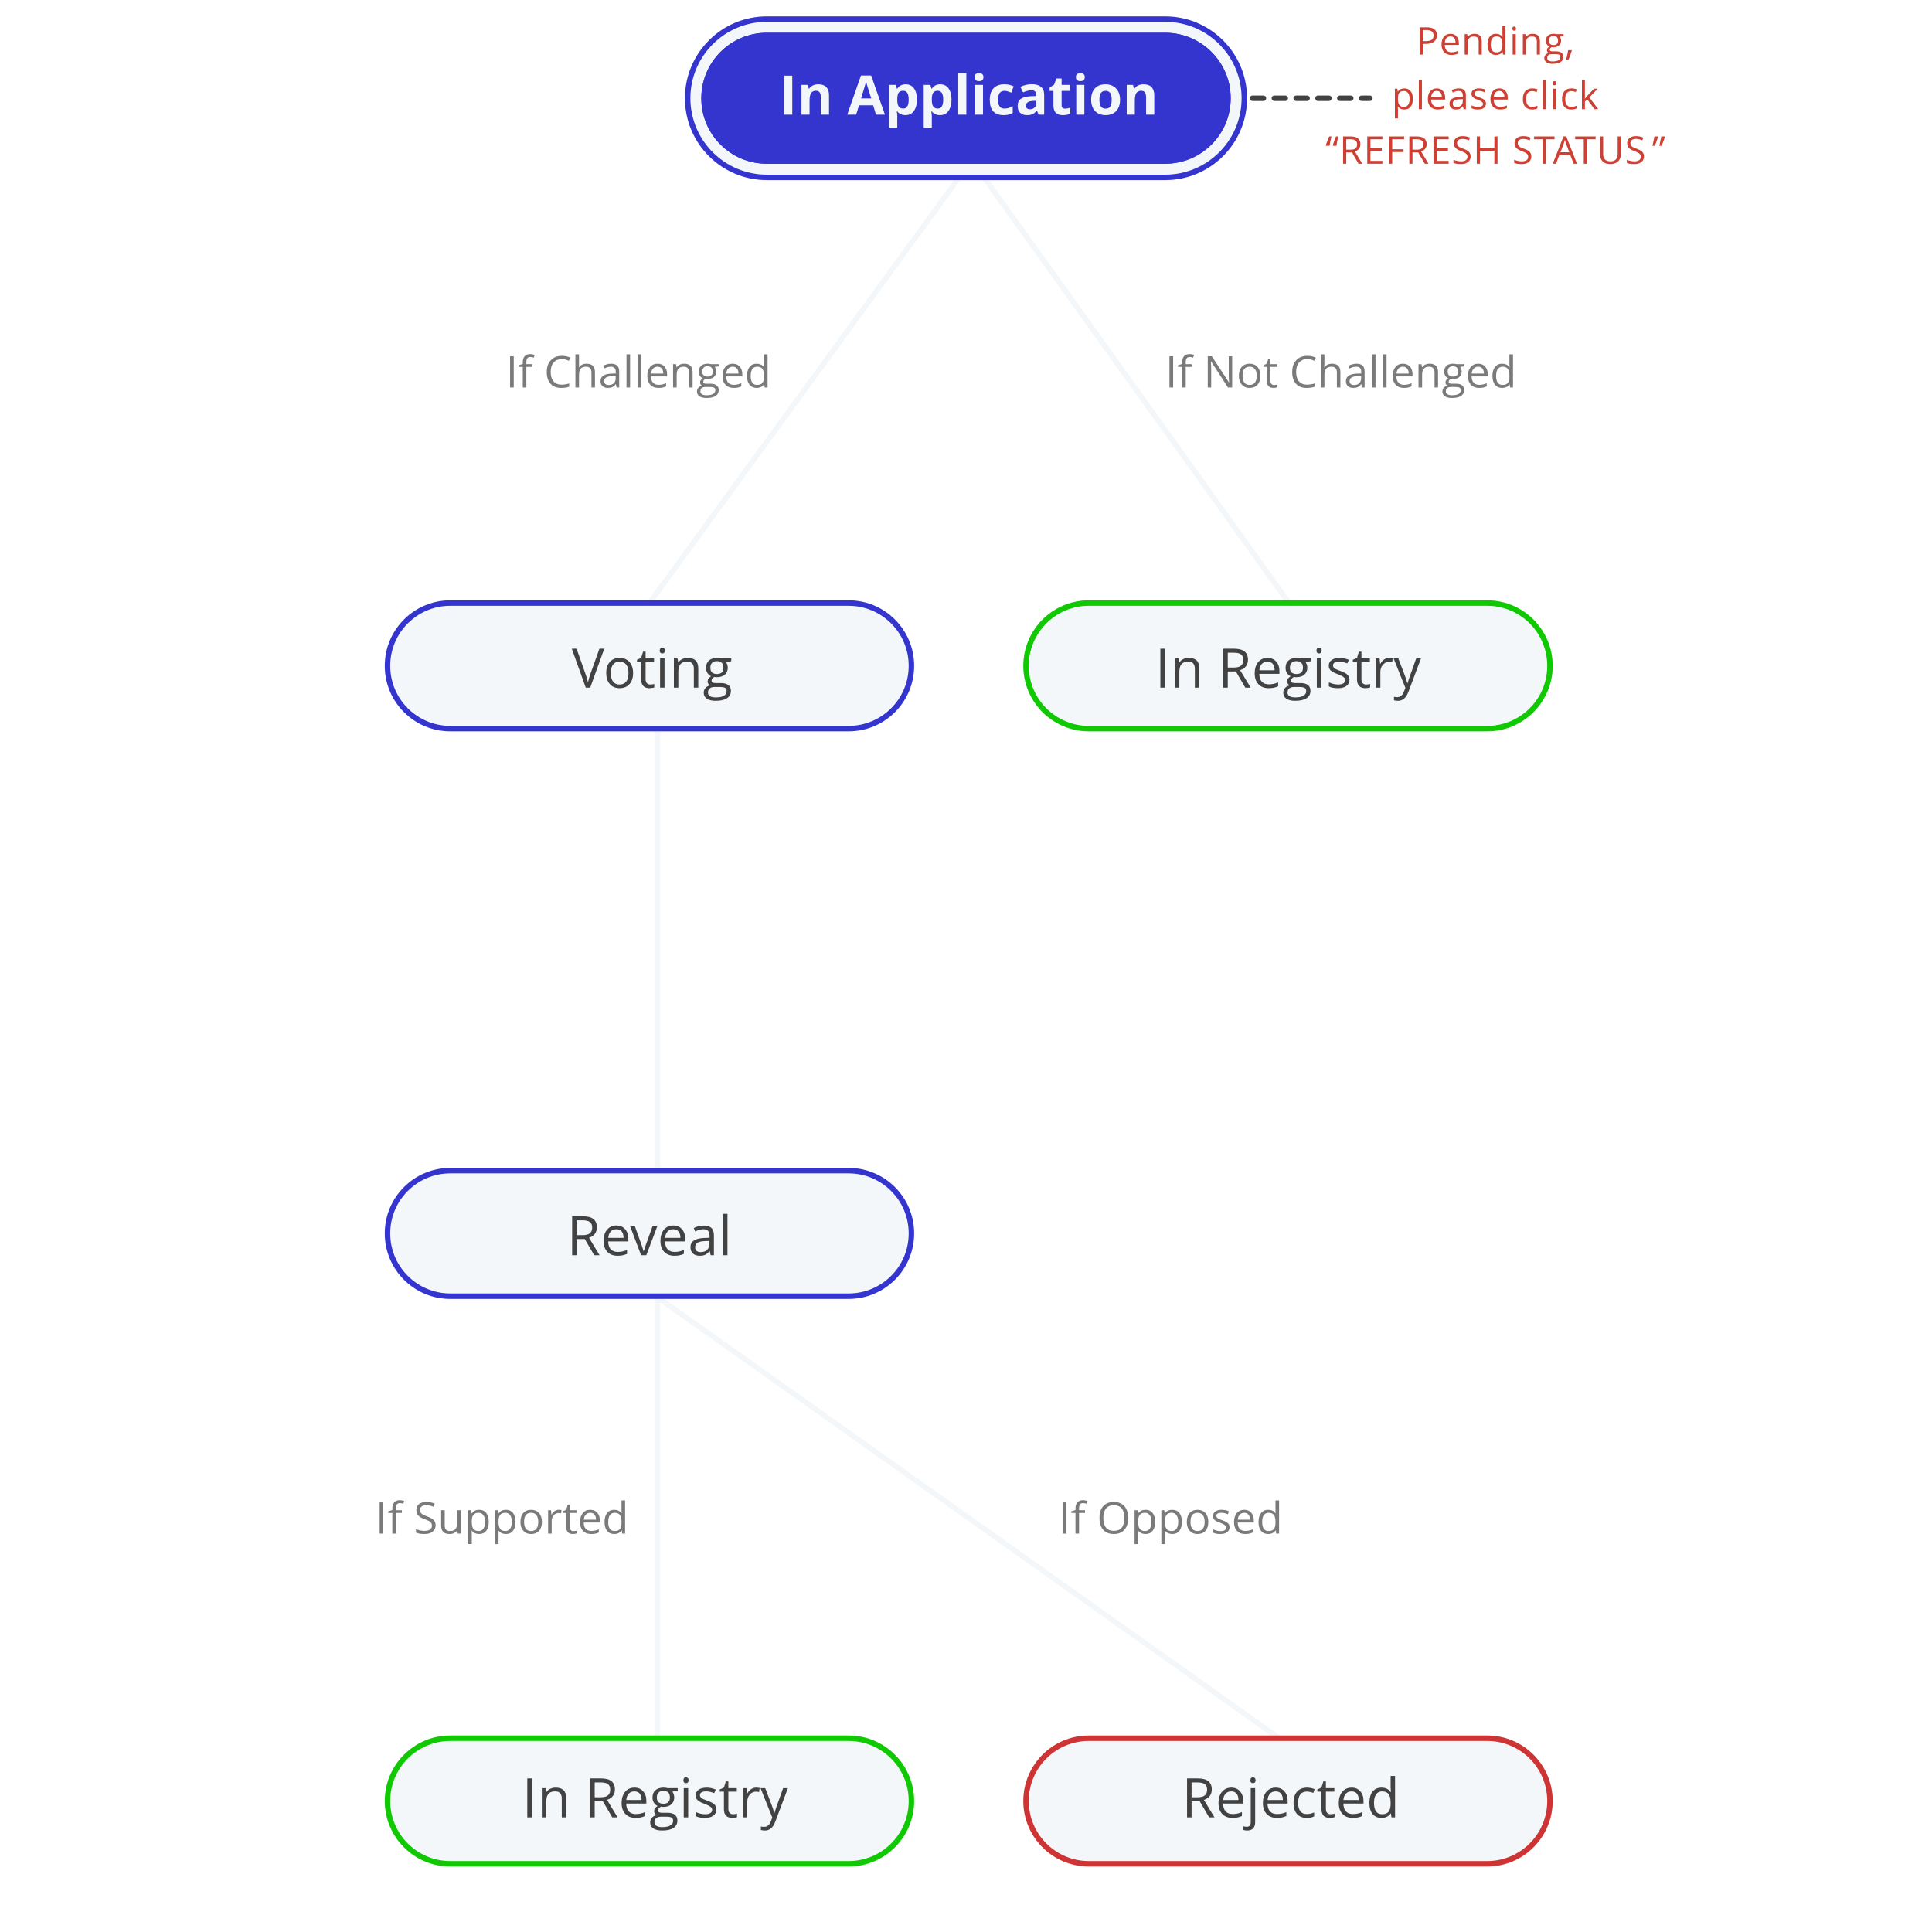
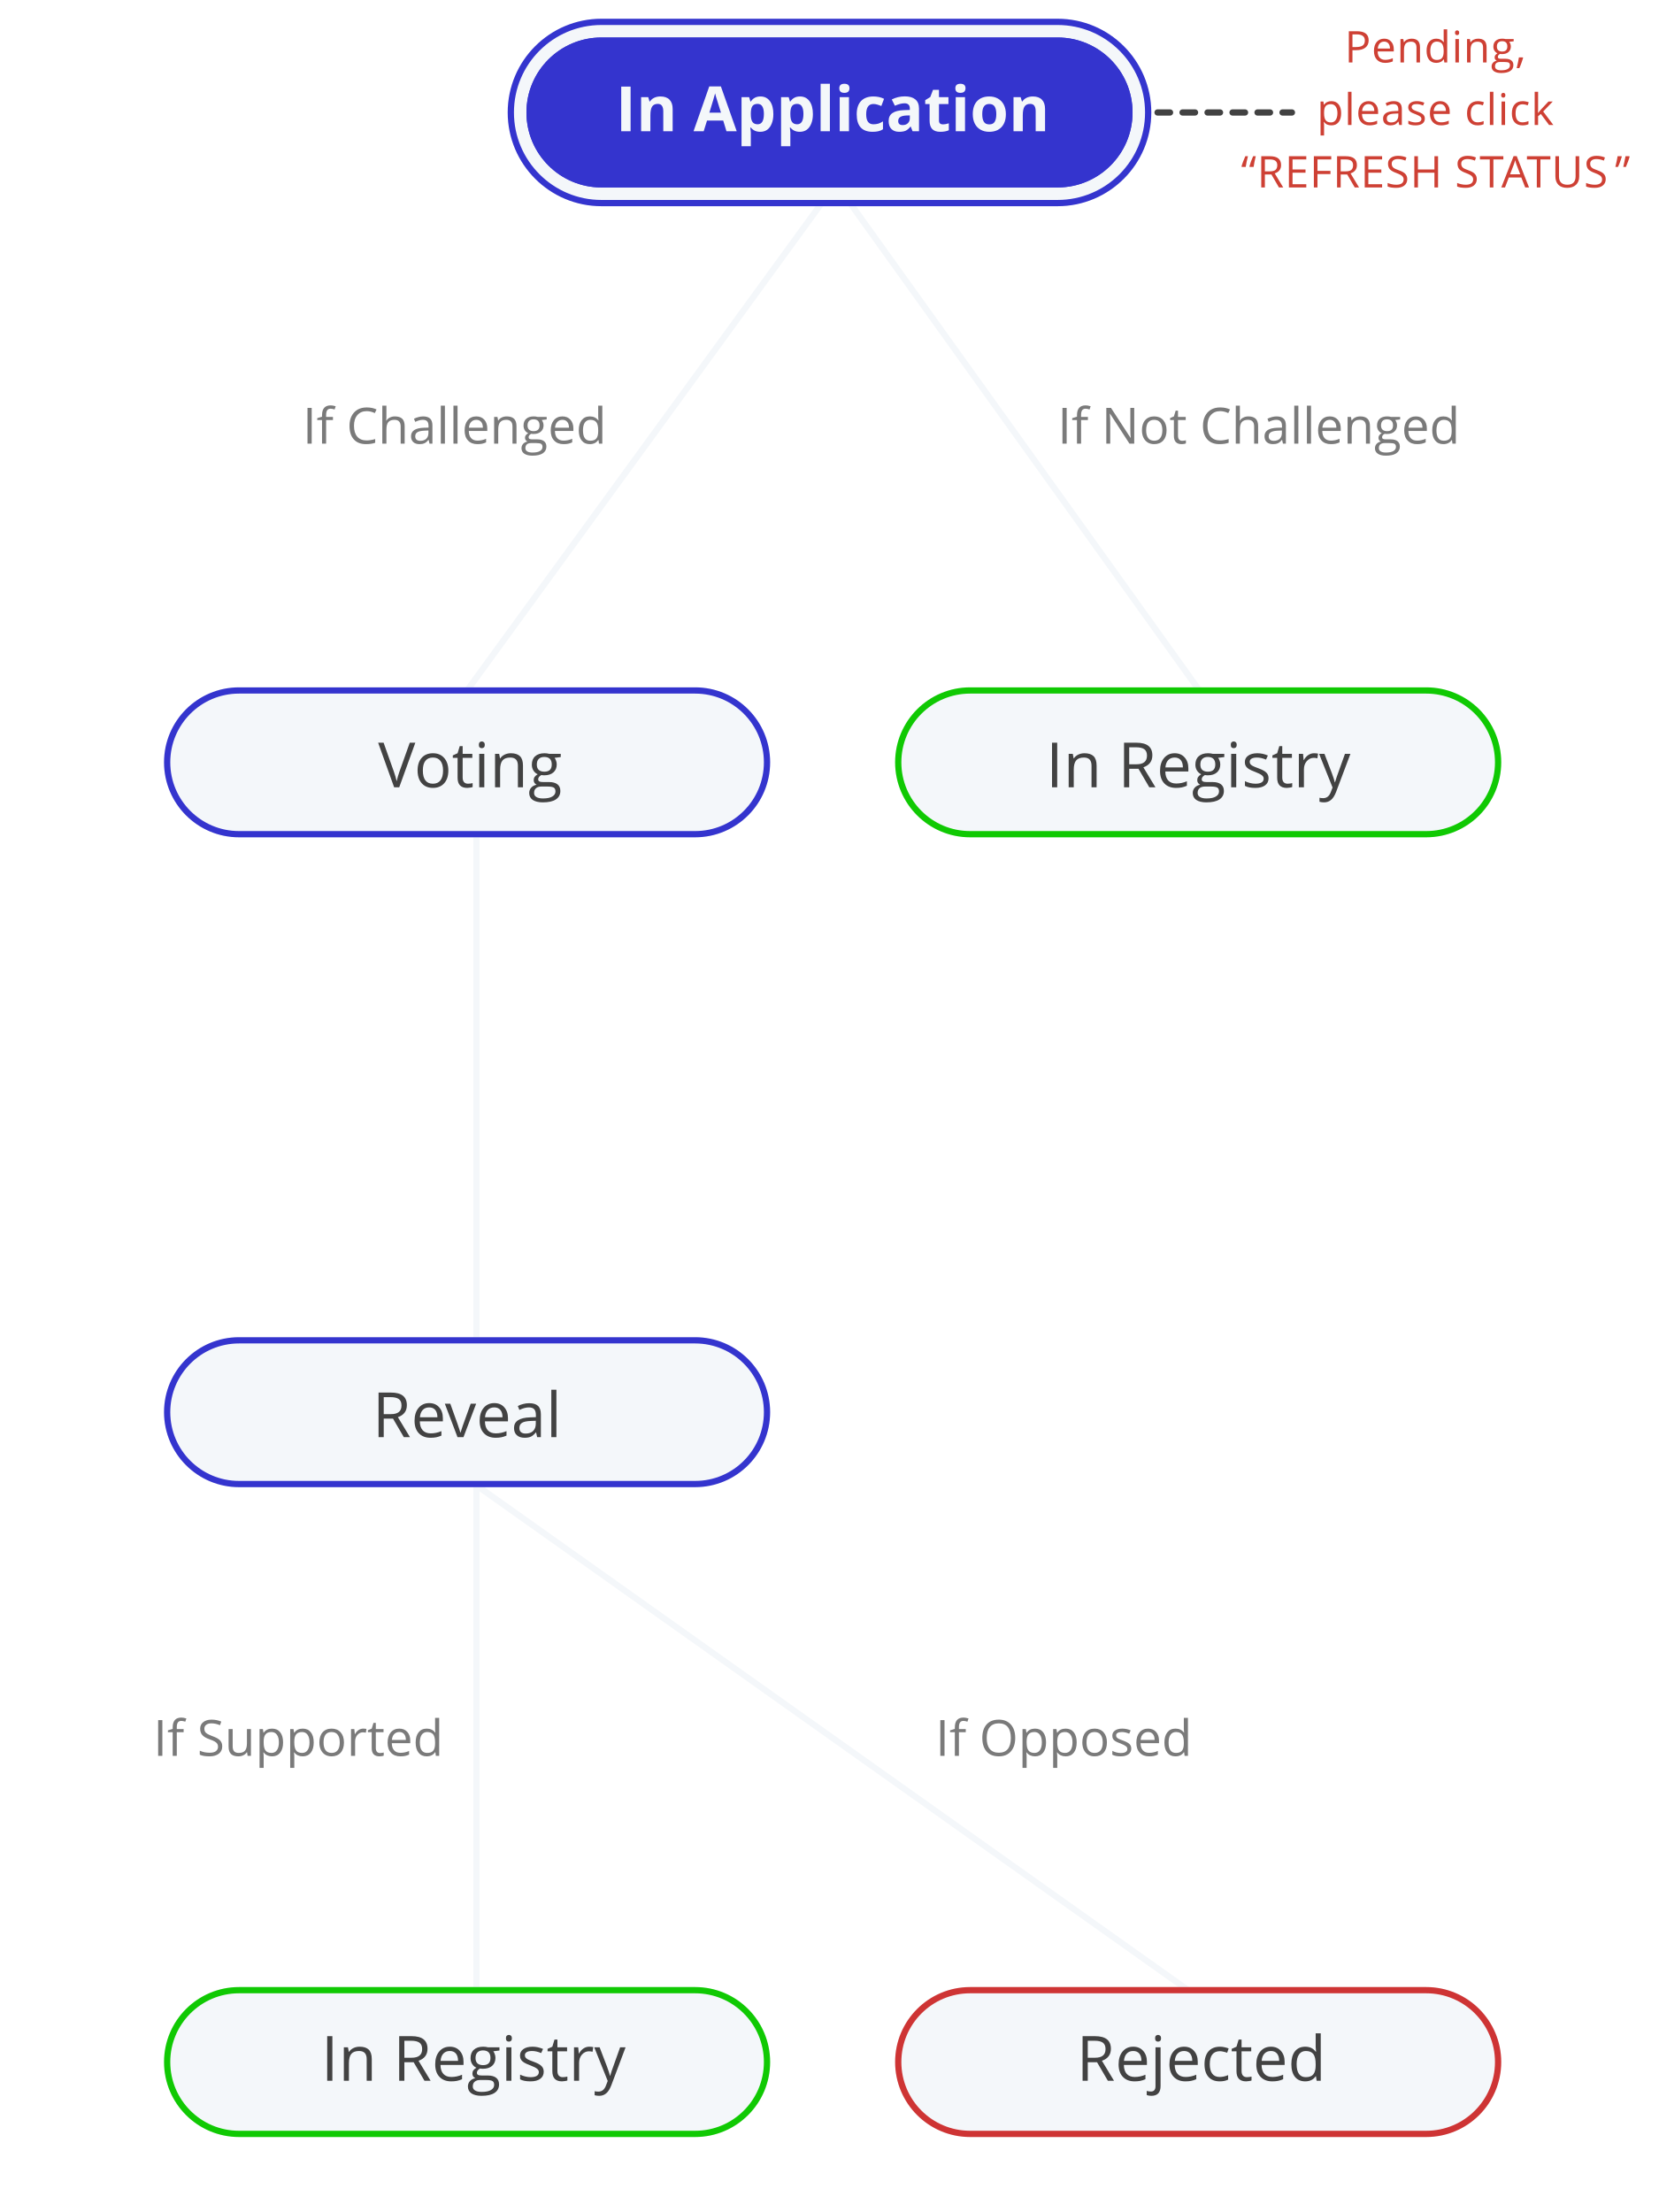
- <svg xmlns="http://www.w3.org/2000/svg" xmlns:xlink="http://www.w3.org/1999/xlink" width="400px" height="400px" viewBox="0 0 231 354" version="1.1">
+ <svg xmlns="http://www.w3.org/2000/svg" xmlns:xlink="http://www.w3.org/1999/xlink" width="300px" height="400px" viewBox="0 0 231 354" version="1.1">
  <defs>
    <rect id="path-1" x="64" y="3" width="103" height="30" rx="15" />
    <rect id="path-2" x="67" y="6" width="97" height="24" rx="12" />
    <rect id="path-3" x="9" y="110" width="97" height="24" rx="12" />
    <rect id="path-4" x="126" y="110" width="97" height="24" rx="12" />
    <rect id="path-5" x="9" y="318" width="97" height="24" rx="12" />
    <rect id="path-6" x="9" y="214" width="97" height="24" rx="12" />
    <rect id="path-7" x="126" y="318" width="97" height="24" rx="12" />
  </defs>
  <g id="Symbols" stroke="none" stroke-width="1" fill="none" fill-rule="evenodd">
    <g id="Map-–-In-Application-(PENDING)">
      <path d="M168,18 L189.506,18" id="Line" stroke="#424242" stroke-linecap="round" stroke-linejoin="round" stroke-dasharray="2,2" />
      <path d="M174.961,110.879 L117,30" id="Line-3" stroke="#F4F7FA" stroke-linecap="square" />
      <path d="M57.5,110.5 L116.343,29.618" id="Line-3" stroke="#F4F7FA" stroke-linecap="round" stroke-linejoin="round" />
      <g id="Rectangle-8-Copy">
        <use fill="#F4F7FA" fill-rule="evenodd" xlink:href="#path-1" />
        <rect stroke="#3434CE" stroke-width="1" x="64.5" y="3.5" width="102" height="29" rx="14.5" />
      </g>
      <path d="M59,324.365 L59,126" id="Line-3" stroke="#F4F7FA" stroke-linecap="square" />
      <path d="M175,320 L58,237" id="Line-3" stroke="#F4F7FA" stroke-linecap="square" />
      <g id="Rectangle-8">
        <use fill="#3434CE" fill-rule="evenodd" xlink:href="#path-2" />
        <rect stroke="#3434CE" stroke-width="1" x="67.5" y="6.5" width="96" height="23" rx="11.5" />
      </g>
      <text id="In-Application" font-family="Open Sans, sans-serif" font-size="10" font-weight="bold" fill="#F4F7FA">
        <tspan x="81.261" y="21">In Application</tspan>
      </text>
      <g id="Rectangle-8-Copy">
        <use fill="#F4F7FA" fill-rule="evenodd" xlink:href="#path-3" />
        <rect stroke="#3434CE" stroke-width="1" x="9.5" y="110.5" width="96" height="23" rx="11.5" />
      </g>
      <text id="Voting" font-family="Open Sans, sans-serif" font-size="10" font-weight="normal" fill="#424242">
        <tspan x="43.266" y="126">Voting</tspan>
      </text>
      <g id="Rectangle-8-Copy-2">
        <use fill="#F4F7FA" fill-rule="evenodd" xlink:href="#path-4" />
        <rect stroke="#10C903" stroke-width="1" x="126.5" y="110.5" width="96" height="23" rx="11.5" />
      </g>
      <text id="In-Registry" font-family="Open Sans, sans-serif" font-size="10" font-weight="normal" fill="#424242">
        <tspan x="150.127" y="126">In Registry</tspan>
      </text>
      <g id="Rectangle-8-Copy">
        <use fill="#F4F7FA" fill-rule="evenodd" xlink:href="#path-5" />
        <rect stroke="#10C903" stroke-width="1" x="9.5" y="318.5" width="96" height="23" rx="11.5" />
      </g>
      <text id="In-Registry" font-family="Open Sans, sans-serif" font-size="10" font-weight="normal" fill="#424242">
        <tspan x="34.127" y="333">In Registry</tspan>
      </text>
      <g id="Rectangle-8-Copy-3">
        <use fill="#F4F7FA" fill-rule="evenodd" xlink:href="#path-6" />
        <rect stroke="#3434CE" stroke-width="1" x="9.5" y="214.5" width="96" height="23" rx="11.5" />
      </g>
      <text id="Reveal" font-family="Open Sans, sans-serif" font-size="10" font-weight="normal" fill="#424242">
        <tspan x="42.349" y="230">Reveal</tspan>
      </text>
      <g id="Rectangle-8-Copy-2">
        <use fill="#F4F7FA" fill-rule="evenodd" xlink:href="#path-7" />
        <rect stroke="#CE3434" stroke-width="1" x="126.5" y="318.5" width="96" height="23" rx="11.5" />
      </g>
      <text id="Rejected" font-family="Open Sans, sans-serif" font-size="10" font-weight="normal" fill="#424242">
        <tspan x="155.02" y="333">Rejected</tspan>
      </text>
      <text id="If-Challenged" opacity="0.7" font-family="Open Sans, sans-serif" font-size="8" font-weight="normal" fill="#424242">
        <tspan x="31.178" y="71">If Challenged</tspan>
      </text>
      <text id="If-Supported" opacity="0.7" font-family="Open Sans, sans-serif" font-size="8" font-weight="normal" fill="#424242">
        <tspan x="7.281" y="281">If Supported</tspan>
      </text>
      <text id="If-Opposed" opacity="0.7" font-family="Open Sans, sans-serif" font-size="8" font-weight="normal" fill="#424242">
        <tspan x="132.453" y="281">If Opposed</tspan>
      </text>
      <text id="If-Not-Challenged" opacity="0.7" font-family="Open Sans, sans-serif" font-size="8" font-weight="normal" fill="#424242">
        <tspan x="152" y="71">If Not Challenged</tspan>
      </text>
      <text id="Pending,-please-clic" font-family="Open Sans, sans-serif" font-size="7" font-weight="normal" line-spacing="10" letter-spacing="0.1" fill="#CE4034">
        <tspan x="197.927" y="10">Pending,</tspan>
        <tspan x="193.477" y="20">please click </tspan>
        <tspan x="181.361" y="30">“</tspan>
        <tspan x="183.912" y="30" font-family="Open Sans, sans-serif" font-weight="500">REFRESH STATUS</tspan>
        <tspan x="241.188" y="30">”</tspan>
      </text>
    </g>
  </g>
</svg>
